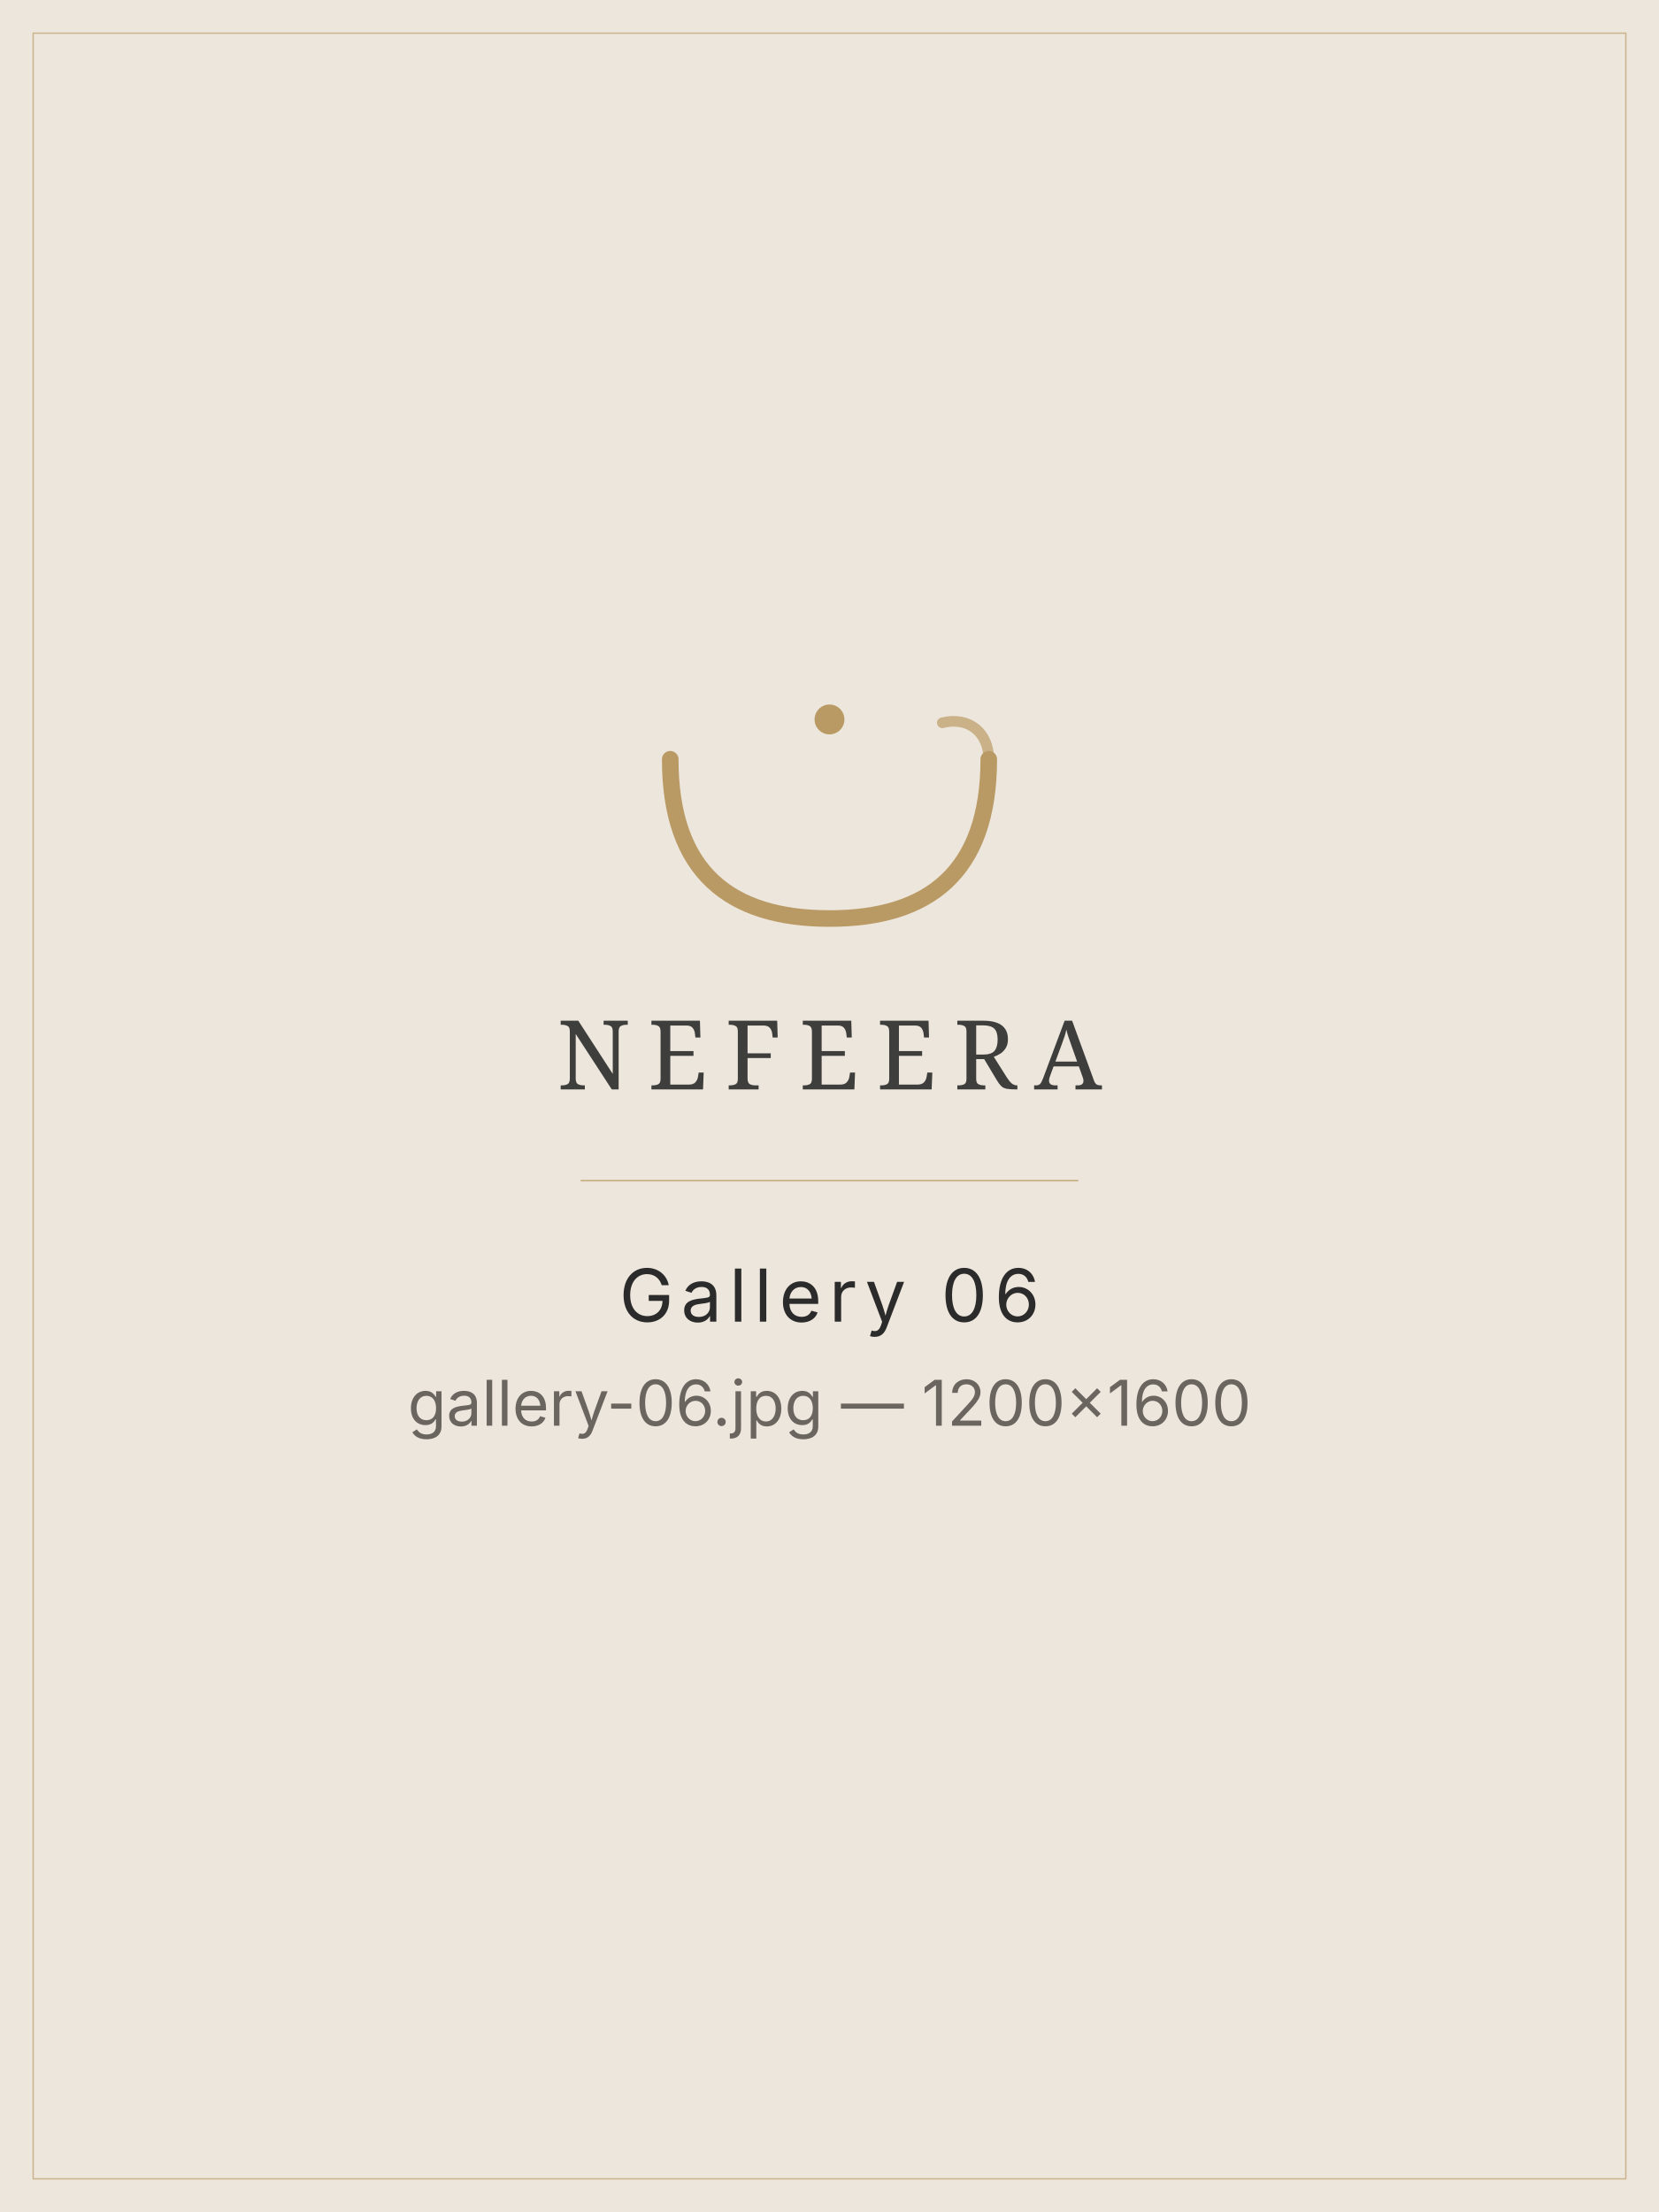
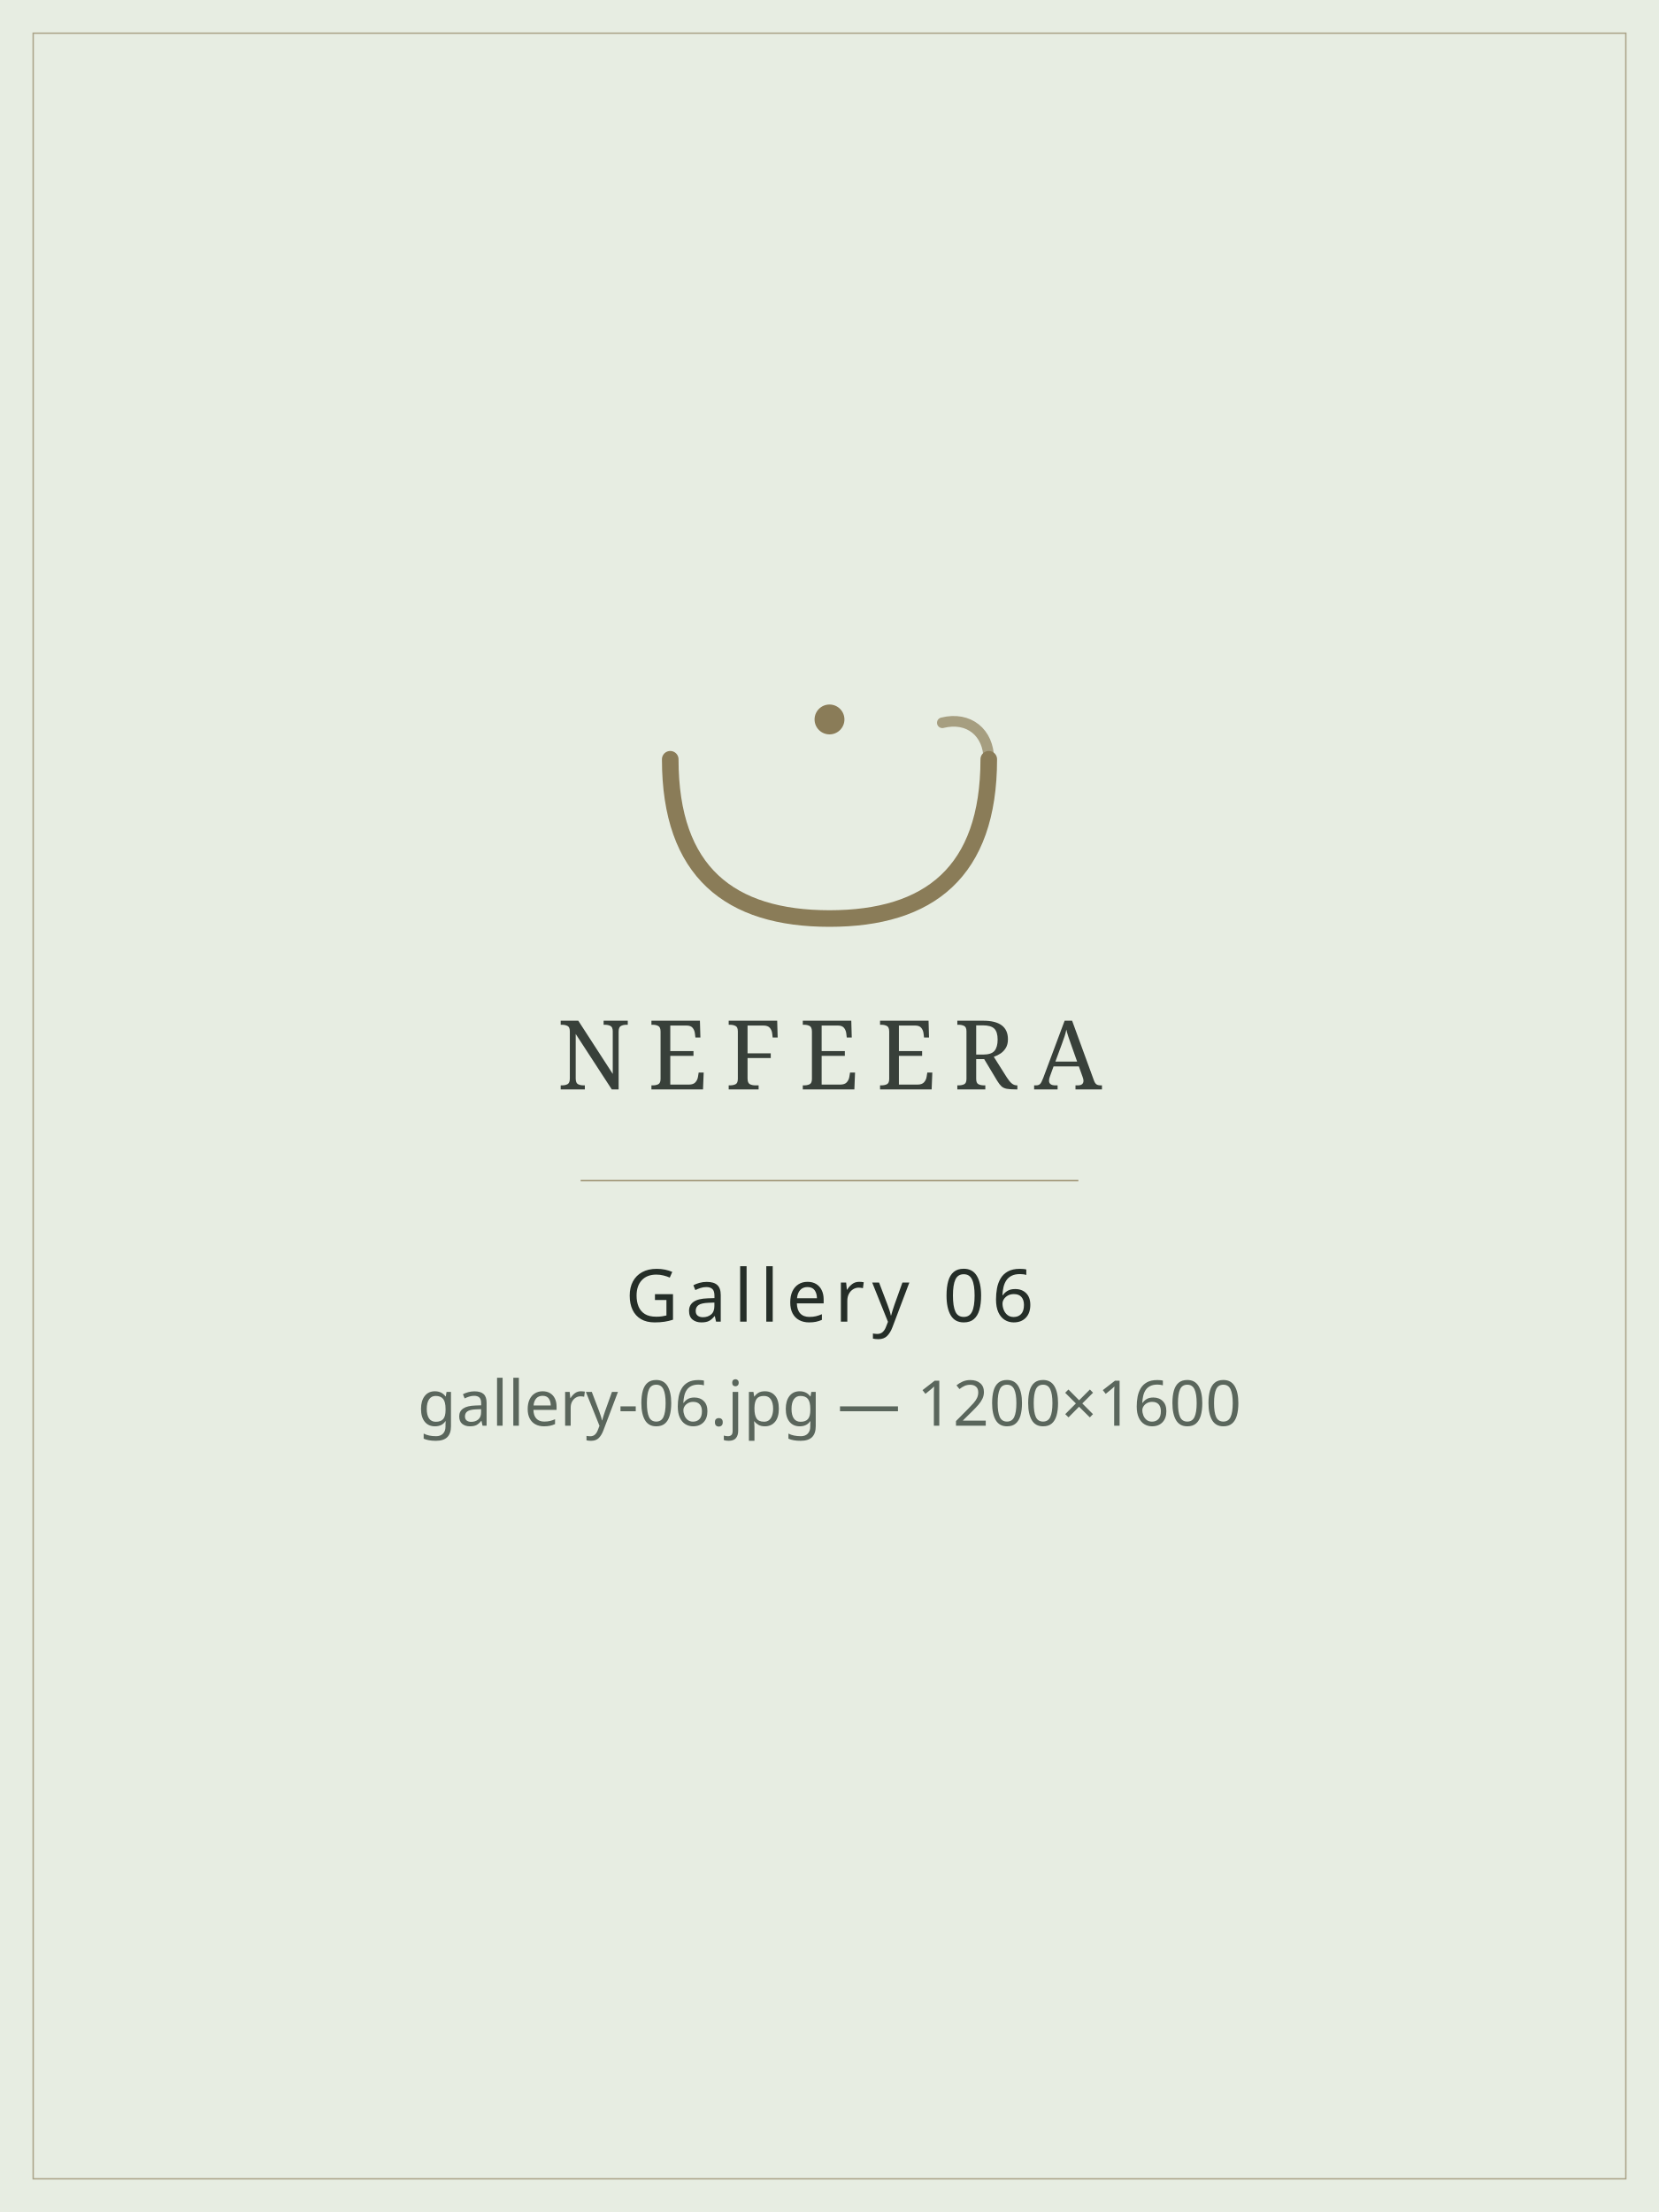
<svg xmlns="http://www.w3.org/2000/svg" viewBox="0 0 1200 1600" width="1200" height="1600" preserveAspectRatio="xMidYMid slice" role="img" aria-label="Gallery 06 placeholder. Required file: gallery-06.jpg — 1200×1600">
-   <rect width="1200" height="1600" fill="#EDE6DC" />
-   <rect x="24.00" y="24.00" width="1152.00" height="1552.00" fill="none" stroke="#B08D4F" stroke-width="1" vector-effect="non-scaling-stroke" opacity="0.55" />
-   <g transform="translate(456.00 506.00) scale(2.4)" fill="none" stroke="#B08D4F" stroke-linecap="round" stroke-linejoin="round" opacity="0.85">
+   <rect width="1200" height="1600" fill="#E7EDE2" />
+   <rect x="24.00" y="24.00" width="1152.00" height="1552.00" fill="none" stroke="#7A683F" stroke-width="1" vector-effect="non-scaling-stroke" opacity="0.55" />
+   <g transform="translate(456.00 506.00) scale(2.4)" fill="none" stroke="#7A683F" stroke-linecap="round" stroke-linejoin="round" opacity="0.85">
    <path d="M12 18 C12 52, 30 66, 60 66 C90 66, 108 52, 108 18" stroke-width="5" />
    <path d="M108 18 C108 10, 102 5, 94 7" stroke-width="3.2" opacity="0.7" />
-     <circle cx="60" cy="6" r="4.5" fill="#B08D4F" stroke="none" />
+     <circle cx="60" cy="6" r="4.5" fill="#7A683F" stroke="none" />
  </g>
-   <text x="600.00" y="788.00" text-anchor="middle" font-family="'Cormorant Garamond', Georgia, serif" font-size="69.60" letter-spacing="12.53" fill="#2B2B2B" opacity="0.9">NEFEERA</text>
-   <line x1="420.00" y1="854.00" x2="780.00" y2="854.00" stroke="#B08D4F" stroke-width="1" vector-effect="non-scaling-stroke" opacity="0.7" />
-   <text x="600.00" y="956.00" text-anchor="middle" font-family="Inter, system-ui, sans-serif" font-size="52.80" letter-spacing="5.28" fill="#2B2B2B">Gallery 06</text>
-   <text x="600.00" y="1031.24" text-anchor="middle" font-family="Inter, system-ui, sans-serif" font-size="45.60" fill="#6B6560">gallery-06.jpg — 1200×1600</text>
+   <text x="600.00" y="788.00" text-anchor="middle" font-family="Italiana, Georgia, serif" font-size="69.60" letter-spacing="12.53" fill="#252E28" opacity="0.9">NEFEERA</text>
+   <line x1="420.00" y1="854.00" x2="780.00" y2="854.00" stroke="#7A683F" stroke-width="1" vector-effect="non-scaling-stroke" opacity="0.7" />
+   <text x="600.00" y="956.00" text-anchor="middle" font-family="Outfit, system-ui, sans-serif" font-size="52.80" letter-spacing="5.28" fill="#252E28">Gallery 06</text>
+   <text x="600.00" y="1031.24" text-anchor="middle" font-family="Outfit, system-ui, sans-serif" font-size="45.60" fill="#5A665C">gallery-06.jpg — 1200×1600</text>
</svg>
